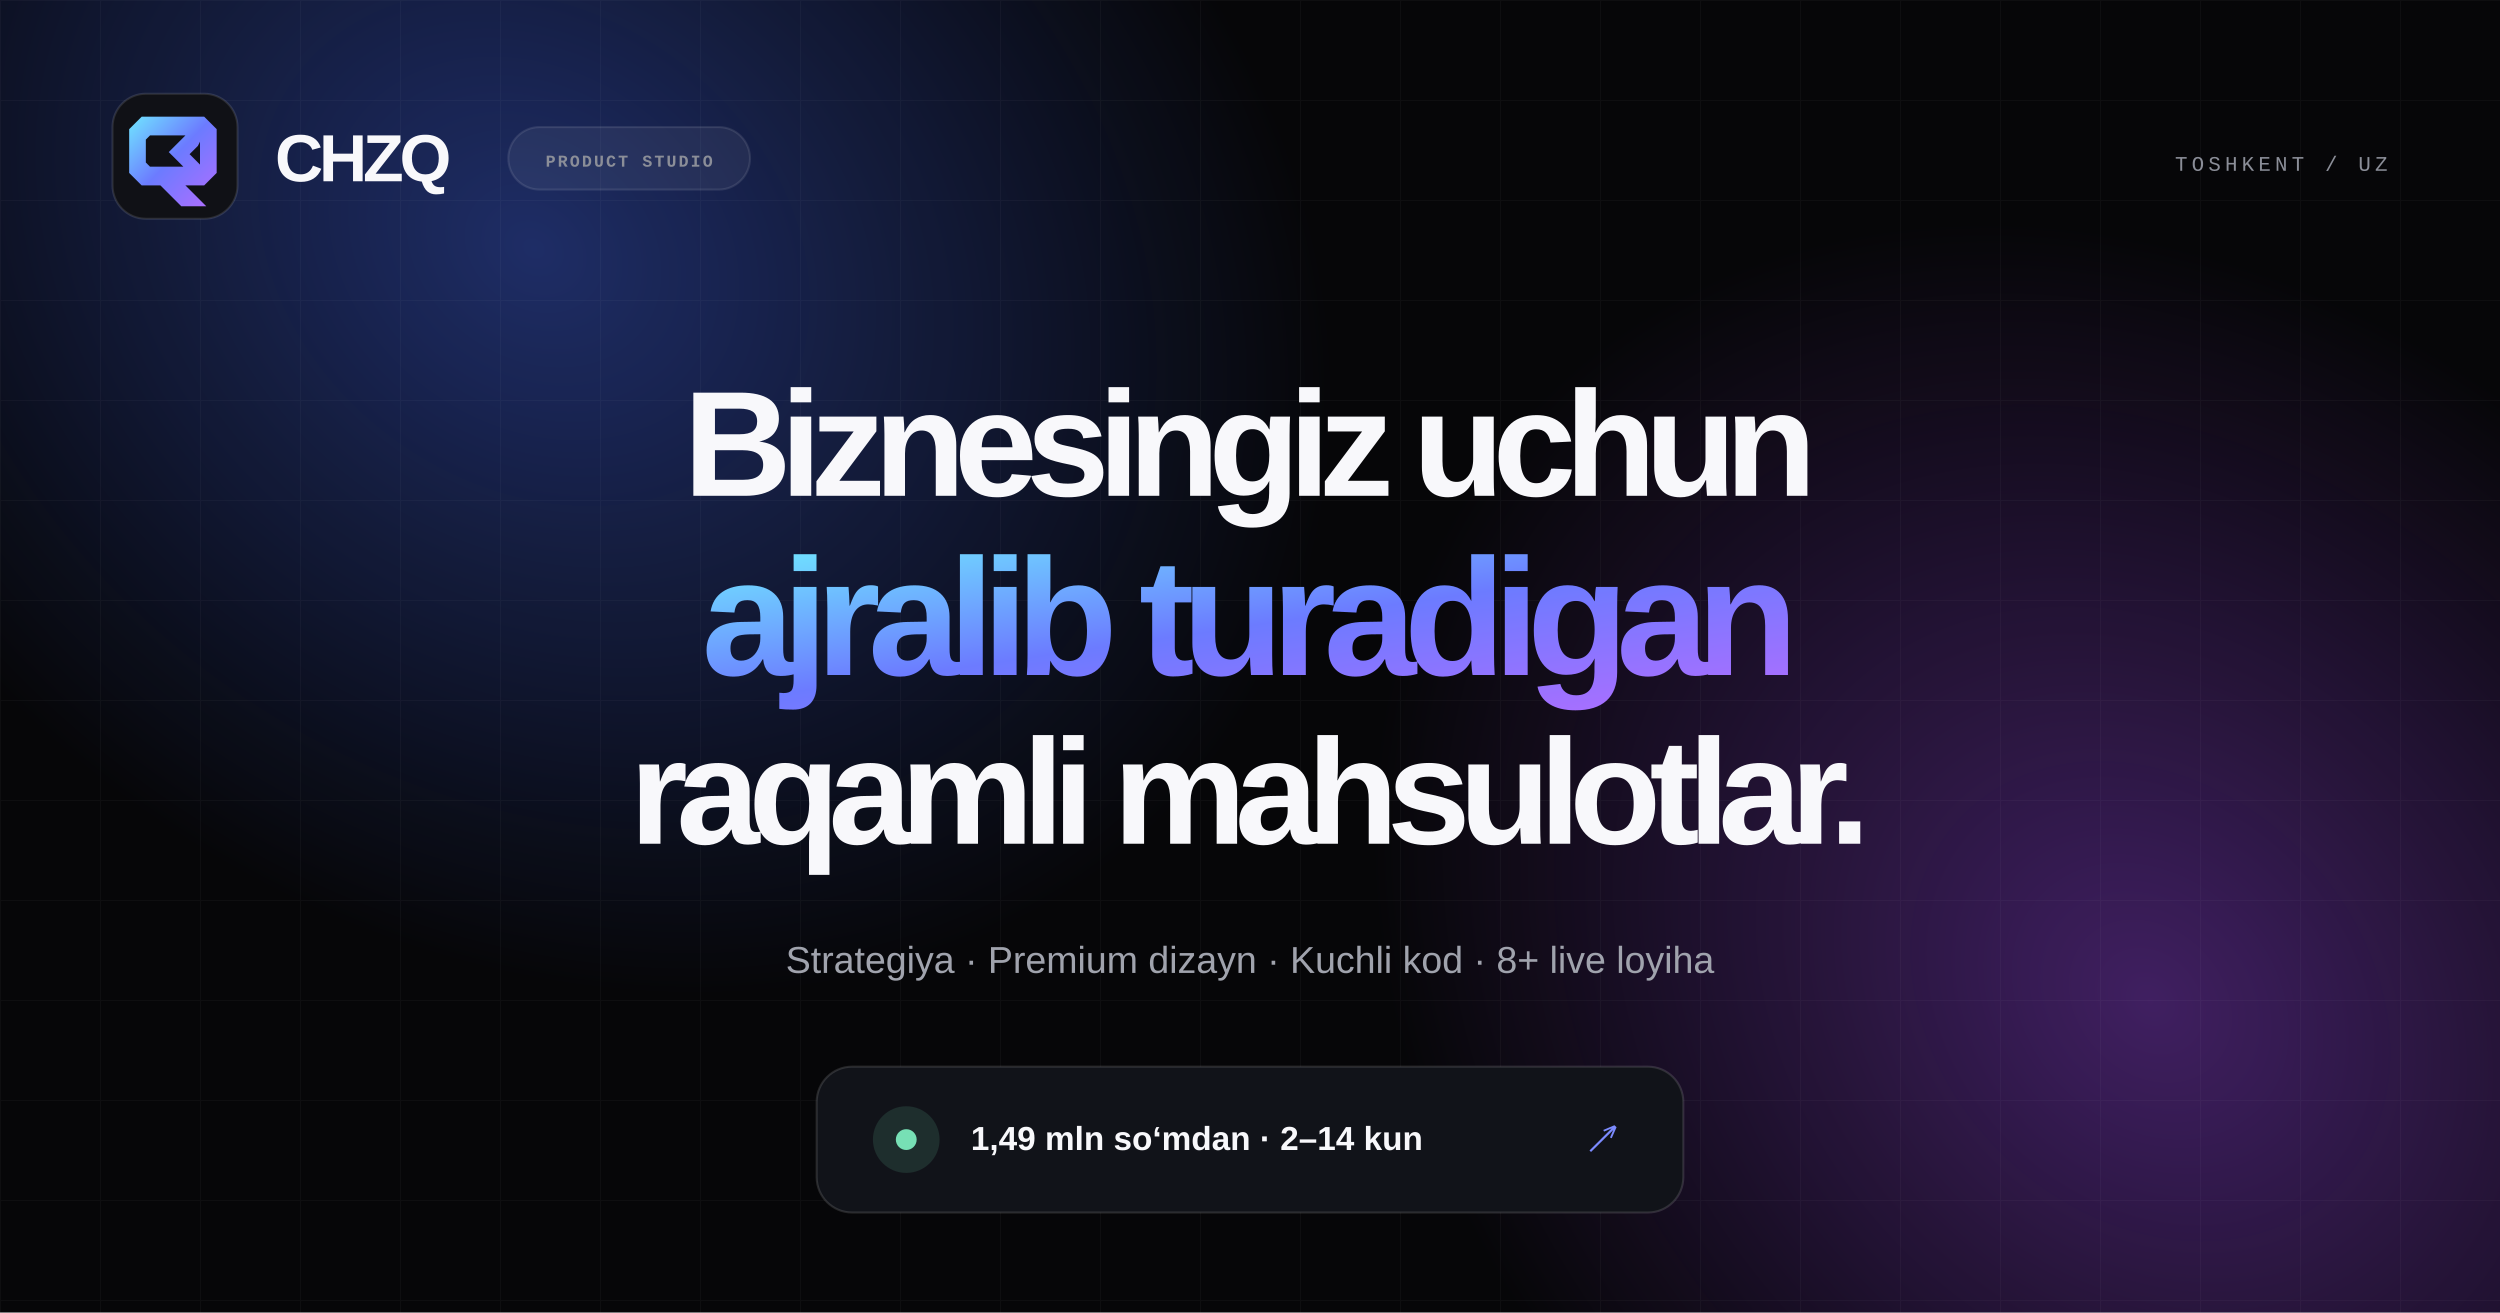
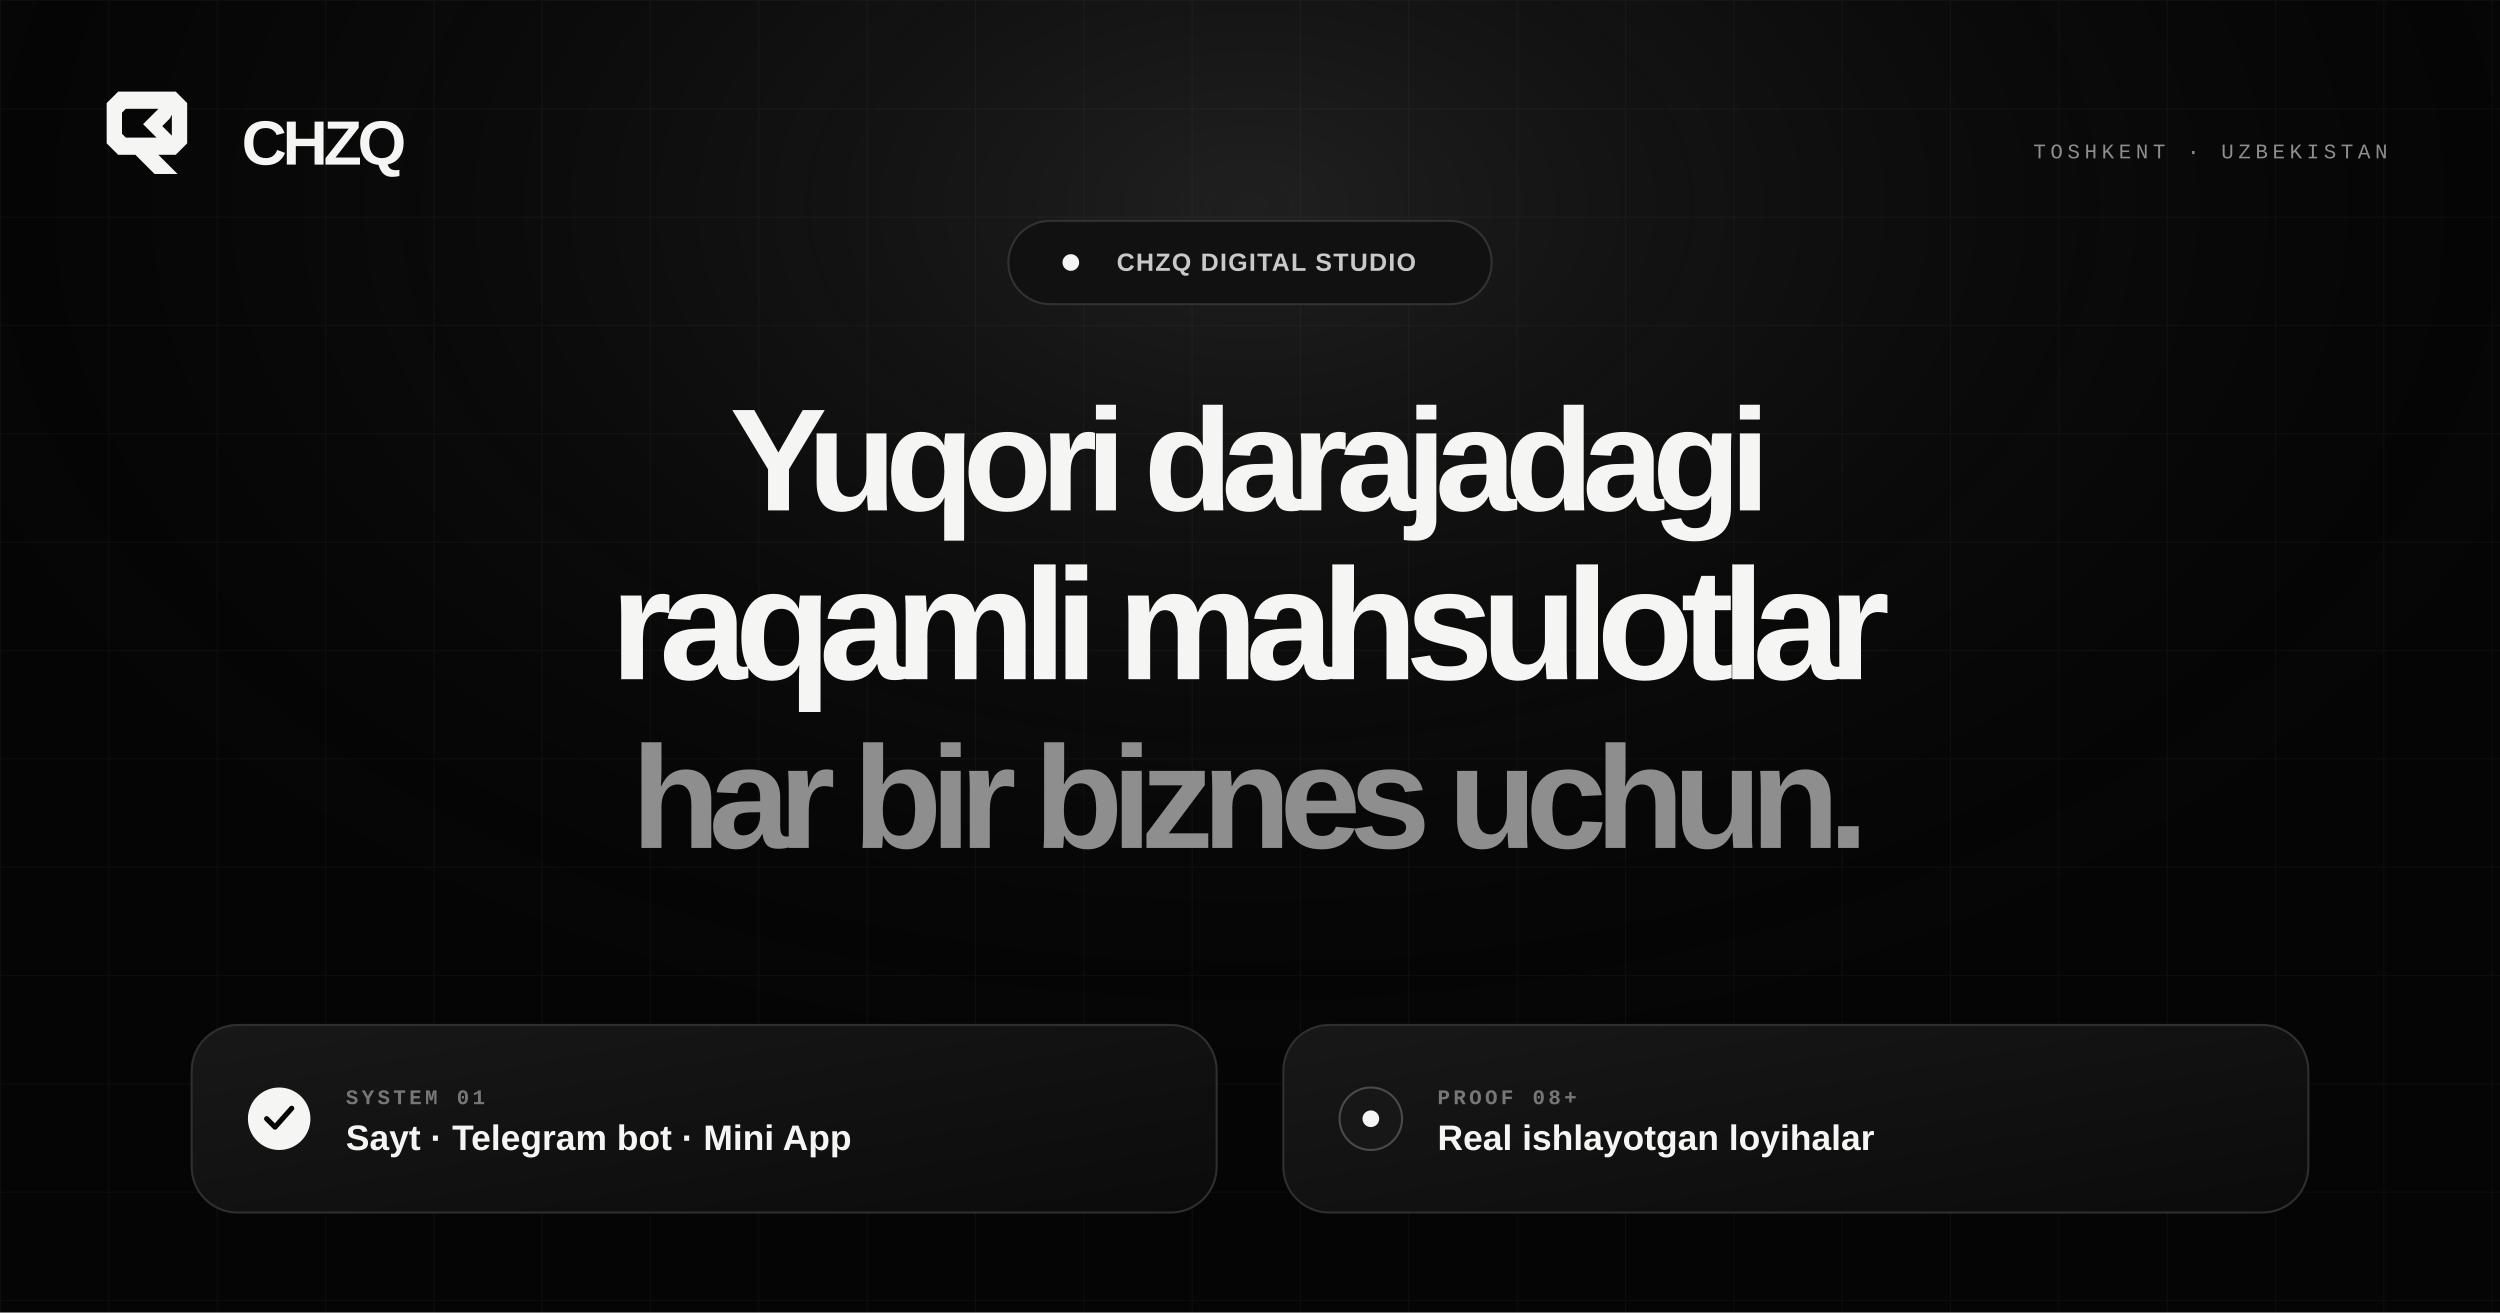
<svg xmlns="http://www.w3.org/2000/svg" width="1200" height="630" viewBox="0 0 1200 630">
  <defs>
-     <linearGradient id="brand" x1="0" y1="0" x2="1" y2="1">
-       <stop stop-color="#70E6FF" />
-       <stop offset=".48" stop-color="#6C7BFF" />
-       <stop offset="1" stop-color="#B26DFF" />
+     <radialGradient id="halo" cx="0" cy="0" r="1" gradientTransform="translate(600 100) rotate(90) scale(440 700)" gradientUnits="userSpaceOnUse">
+       <stop stop-color="#2A2A2A" stop-opacity=".72" />
+       <stop offset="1" stop-color="#050505" stop-opacity="0" />
+     </radialGradient>
+     <linearGradient id="panel" x1="0" y1="0" x2="1" y2="1">
+       <stop stop-color="#181818" />
+       <stop offset="1" stop-color="#0B0B0B" />
    </linearGradient>
-     <radialGradient id="a" cx="0" cy="0" r="1" gradientTransform="translate(255 120) rotate(35) scale(410 330)" gradientUnits="userSpaceOnUse">
-       <stop stop-color="#456CFF" stop-opacity=".38" />
-       <stop offset="1" stop-color="#456CFF" stop-opacity="0" />
-     </radialGradient>
-     <radialGradient id="b" cx="0" cy="0" r="1" gradientTransform="translate(1030 480) rotate(-135) scale(410 330)" gradientUnits="userSpaceOnUse">
-       <stop stop-color="#A64CFF" stop-opacity=".36" />
-       <stop offset="1" stop-color="#A64CFF" stop-opacity="0" />
-     </radialGradient>
-     <pattern id="grid" width="48" height="48" patternUnits="userSpaceOnUse">
-       <path d="M48 0H0V48" fill="none" stroke="#FFFFFF" stroke-opacity=".035" />
+     <pattern id="grid" width="52" height="52" patternUnits="userSpaceOnUse">
+       <path d="M52 0H0V52" fill="none" stroke="#FFFFFF" stroke-opacity=".035" />
    </pattern>
  </defs>
-   <rect width="1200" height="630" fill="#060608" />
-   <rect width="1200" height="630" fill="url(#a)" />
-   <rect width="1200" height="630" fill="url(#b)" />
+   <rect width="1200" height="630" fill="#050505" />
+   <rect width="1200" height="630" fill="url(#halo)" />
  <rect width="1200" height="630" fill="url(#grid)" />
-   <rect x="54" y="45" width="60" height="60" rx="16" fill="#101116" stroke="#FFFFFF" stroke-opacity=".12" />
-   <path d="M16 13h30l6 6v21l-6 6h-9l10 10H35L25 46h-9l-6-6V19l6-6Zm4 9-2 2v11l2 2h16l-7-7 8-8H20Zm23 5-4 4 5 5V25l-1 2Z" fill="url(#brand)" transform="translate(52 43)" />
-   <text x="132" y="87" font-family="Arial,Helvetica,sans-serif" font-size="32" font-weight="800" letter-spacing="-2" fill="#F8F8FB">CHZQ</text>
-   <rect x="244" y="61" width="116" height="30" rx="15" fill="#FFFFFF" fill-opacity=".06" stroke="#FFFFFF" stroke-opacity=".1" />
-   <text x="302" y="80" text-anchor="middle" font-family="Courier New,monospace" font-size="8" font-weight="700" letter-spacing="1" fill="#8B8E98">PRODUCT STUDIO</text>
-   <text x="1146" y="82" text-anchor="end" font-family="Courier New,monospace" font-size="10" letter-spacing="2" fill="#8B8E98">TOSHKENT / UZ</text>
-   <text x="600" y="238" text-anchor="middle" font-family="Arial,Helvetica,sans-serif" font-size="72" font-weight="650" letter-spacing="-5.5" fill="#F8F8FB">Biznesingiz uchun</text>
-   <text x="600" y="324" text-anchor="middle" font-family="Arial,Helvetica,sans-serif" font-size="80" font-weight="680" letter-spacing="-6" fill="url(#brand)">ajralib turadigan</text>
-   <text x="600" y="405" text-anchor="middle" font-family="Arial,Helvetica,sans-serif" font-size="72" font-weight="650" letter-spacing="-5.5" fill="#F8F8FB">raqamli mahsulotlar.</text>
-   <text x="600" y="467" text-anchor="middle" font-family="Arial,Helvetica,sans-serif" font-size="18" fill="#A0A3AD">Strategiya · Premium dizayn · Kuchli kod · 8+ live loyiha</text>
-   <rect x="392" y="512" width="416" height="70" rx="17" fill="#111319" stroke="#FFFFFF" stroke-opacity=".13" />
-   <circle cx="435" cy="547" r="16" fill="#77E0B5" fill-opacity=".13" />
-   <circle cx="435" cy="547" r="5" fill="#77E0B5" />
-   <text x="466" y="552" font-family="Arial,Helvetica,sans-serif" font-size="16" font-weight="700" fill="#F8F8FB">1,49 mln so‘mdan · 2–14 kun</text>
-   <text x="776" y="552" text-anchor="end" font-family="Arial,Helvetica,sans-serif" font-size="18" fill="#7C8BFF">↗</text>
+   <path d="M16 13h30l6 6v21l-6 6h-9l10 10H35L25 46h-9l-6-6V19l6-6Zm4 9-2 2v11l2 2h16l-7-7 8-8H20Zm23 5-4 4 5 5V25l-1 2Z" fill="#F5F5F3" transform="translate(42 32) scale(.92)" />
+   <text x="116" y="79" font-family="Arial,Helvetica,sans-serif" font-size="30" font-weight="800" letter-spacing="-2" fill="#F5F5F3">CHZQ</text>
+   <text x="1146" y="76" text-anchor="end" font-family="Courier New,monospace" font-size="10" letter-spacing="2.2" fill="#8E8E8E">TOSHKENT · UZBEKISTAN</text>
+   <rect x="484" y="106" width="232" height="40" rx="20" fill="#111111" stroke="#323232" />
+   <circle cx="514" cy="126" r="4" fill="#F5F5F3" />
+   <text x="536" y="130" font-family="Arial,Helvetica,sans-serif" font-size="12" font-weight="700" letter-spacing=".6" fill="#C9C9C9">CHZQ DIGITAL STUDIO</text>
+   <text x="600" y="245" text-anchor="middle" font-family="Arial,Helvetica,sans-serif" font-size="70" font-weight="650" letter-spacing="-5.5" fill="#F5F5F3">Yuqori darajadagi</text>
+   <text x="600" y="326" text-anchor="middle" font-family="Arial,Helvetica,sans-serif" font-size="76" font-weight="650" letter-spacing="-6" fill="#F5F5F3">raqamli mahsulotlar</text>
+   <text x="600" y="407" text-anchor="middle" font-family="Arial,Helvetica,sans-serif" font-size="70" font-weight="650" letter-spacing="-5.5" fill="#8E8E8E">har bir biznes uchun.</text>
+   <rect x="92" y="492" width="492" height="90" rx="22" fill="url(#panel)" stroke="#2F2F2F" />
+   <circle cx="134" cy="537" r="15" fill="#F5F5F3" />
+   <path d="m128 537 4 4 8-9" fill="none" stroke="#050505" stroke-width="2.5" stroke-linecap="round" stroke-linejoin="round" />
+   <text x="166" y="530" font-family="Courier New,monospace" font-size="10" font-weight="700" letter-spacing="1.6" fill="#777777">SYSTEM 01</text>
+   <text x="166" y="552" font-family="Arial,Helvetica,sans-serif" font-size="17" font-weight="700" fill="#F5F5F3">Sayt · Telegram bot · Mini App</text>
+   <rect x="616" y="492" width="492" height="90" rx="22" fill="url(#panel)" stroke="#2F2F2F" />
+   <circle cx="658" cy="537" r="15" fill="#171717" stroke="#4A4A4A" />
+   <circle cx="658" cy="537" r="4" fill="#F5F5F3" />
+   <text x="690" y="530" font-family="Courier New,monospace" font-size="10" font-weight="700" letter-spacing="1.6" fill="#777777">PROOF 08+</text>
+   <text x="690" y="552" font-family="Arial,Helvetica,sans-serif" font-size="17" font-weight="700" fill="#F5F5F3">Real ishlayotgan loyihalar</text>
</svg>
